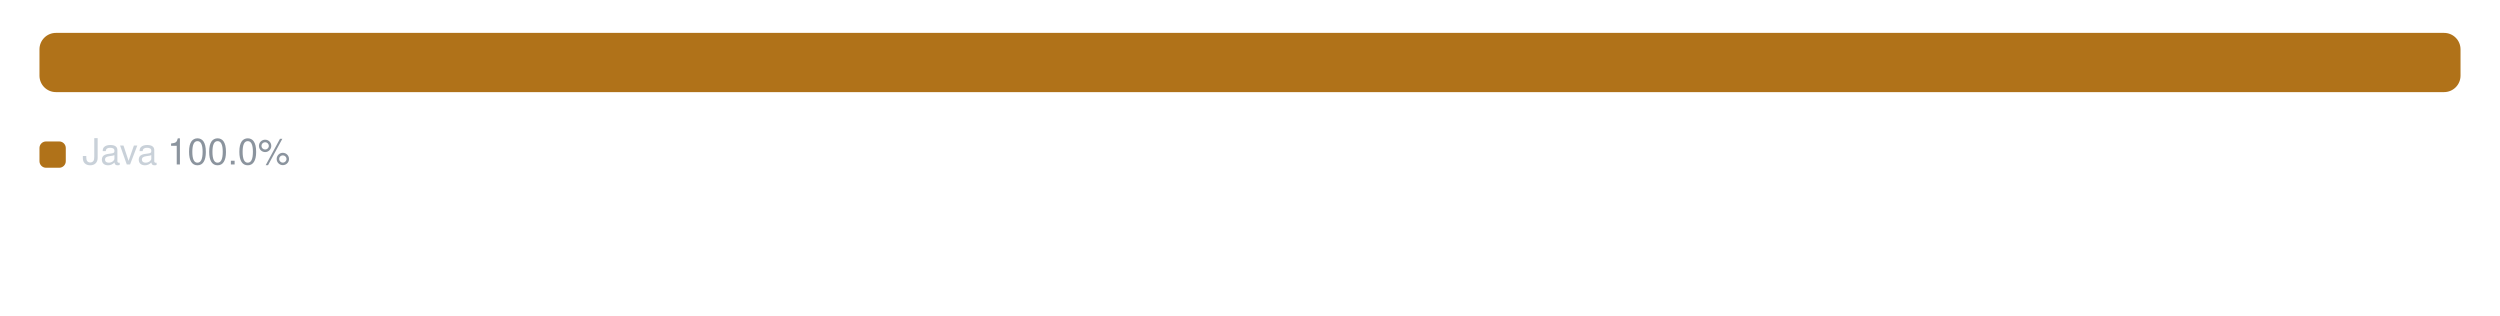
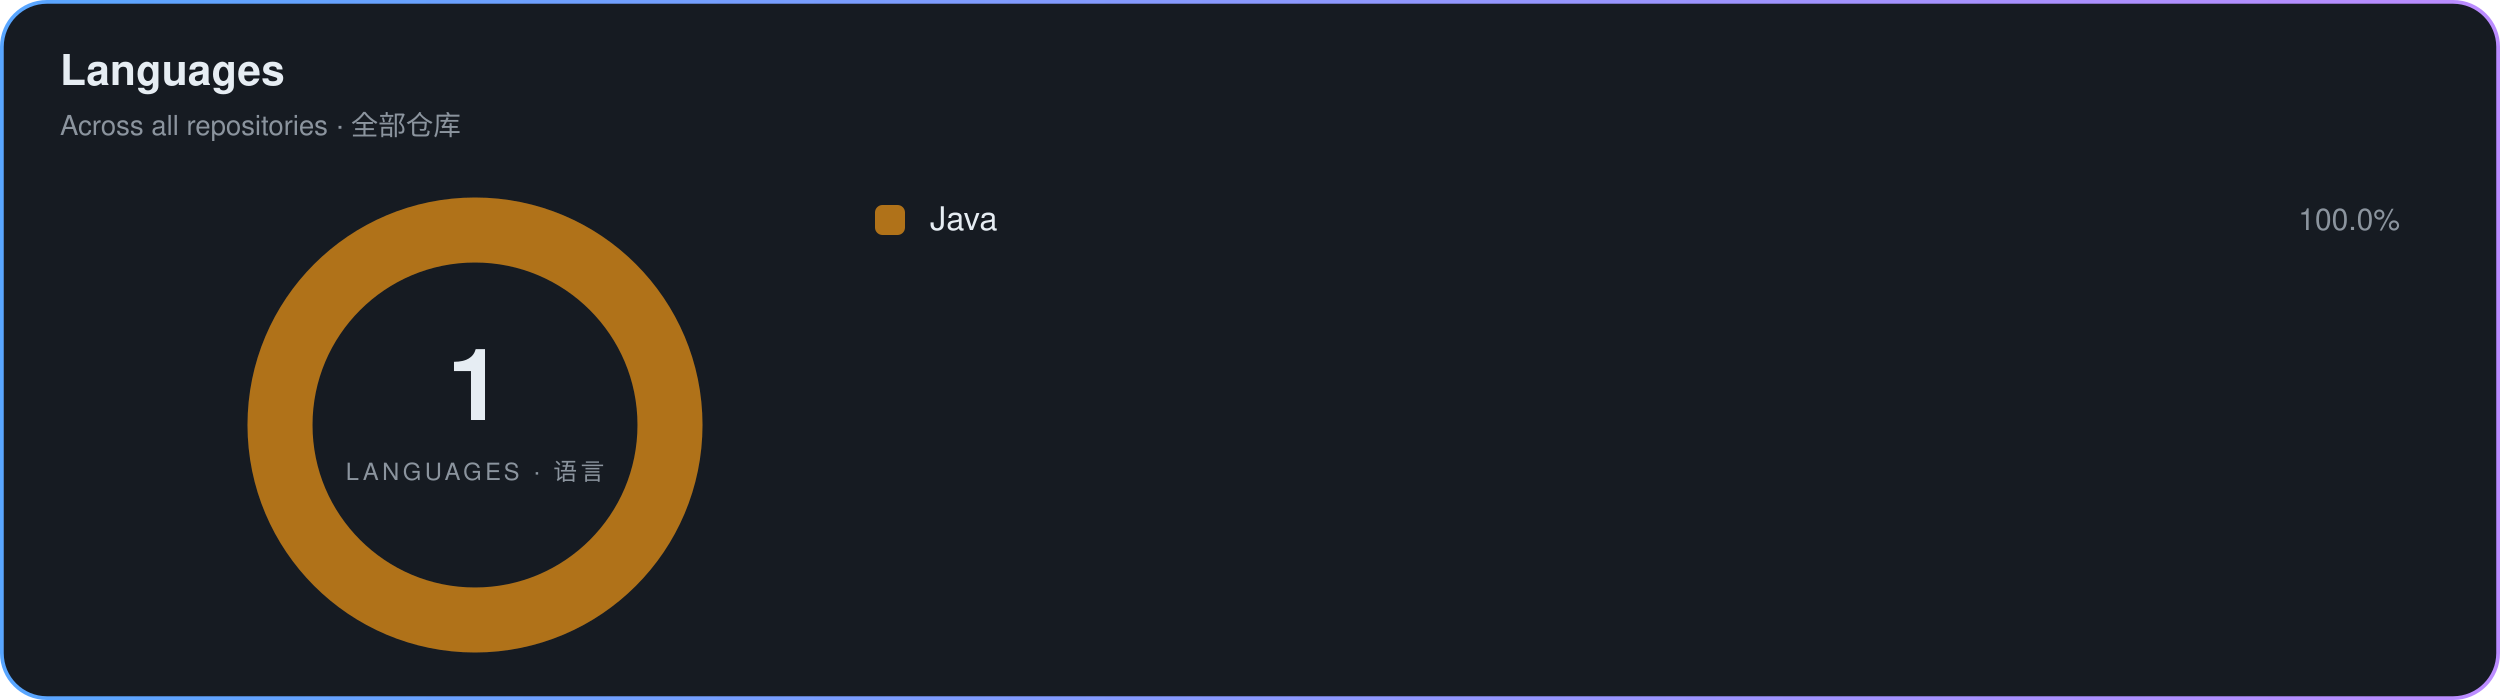
- <svg xmlns="http://www.w3.org/2000/svg" width="760" height="96" viewBox="0 0 760 96" role="img" aria-label="Language distribution across TOLIM repositories">
+ <svg xmlns="http://www.w3.org/2000/svg" width="1000" height="280" viewBox="0 0 1000 280" role="img" aria-label="Language distribution across TOLIM repositories">
  <defs>
-     <clipPath id="bar">
-       <rect x="12" y="10" width="736" height="18" rx="5" />
-     </clipPath>
+     <linearGradient id="accent" x1="0%" y1="0%" x2="100%" y2="0%">
+       <stop offset="0%" stop-color="#58a6ff" />
+       <stop offset="100%" stop-color="#bc8cff" />
+     </linearGradient>
  </defs>
  <style>text{font-family:-apple-system,BlinkMacSystemFont,'Segoe UI',Helvetica,Arial,sans-serif;}</style>
-   <rect x="12.00" y="10" width="736.00" height="18" fill="#b07219" clip-path="url(#bar)" />
-   <rect x="12.0" y="43" width="8" height="8" rx="2" fill="#b07219" />
-   <text x="25.0" y="50" fill="#c9d1d9" font-size="11">Java <tspan fill="#8b949e">100.0%</tspan>
-   </text>
+   <rect x="0.75" y="0.75" width="998.5" height="278.5" rx="18" fill="#161b22" stroke="url(#accent)" stroke-width="1.5" />
+   <text x="24" y="34" font-size="17" font-weight="700" fill="#e6edf3">Languages</text>
+   <text x="24" y="54" font-size="11" fill="#8b949e">Across all repositories · 全部仓库</text>
+   <circle cx="190" cy="170" r="78" fill="none" stroke="#30363d" stroke-width="26" opacity="0.45" />
+   <g transform="rotate(-90 190 170)">
+     <circle cx="190" cy="170" r="78" fill="none" stroke="#b07219" stroke-width="26" stroke-dasharray="490.09 0.00" stroke-dashoffset="-0.00" />
+   </g>
+   <text x="190" y="168" text-anchor="middle" font-size="40" font-weight="700" fill="#e6edf3">1</text>
+   <text x="190" y="192" text-anchor="middle" font-size="9.5" letter-spacing="1.4" fill="#8b949e">LANGUAGES · 语言</text>
+   <rect x="350" y="82" width="12" height="12" rx="3" fill="#b07219" />
+   <text x="372" y="92" font-size="13" fill="#e6edf3">Java</text>
+   <text x="960" y="92" text-anchor="end" font-size="12" fill="#8b949e">100.0%</text>
</svg>
